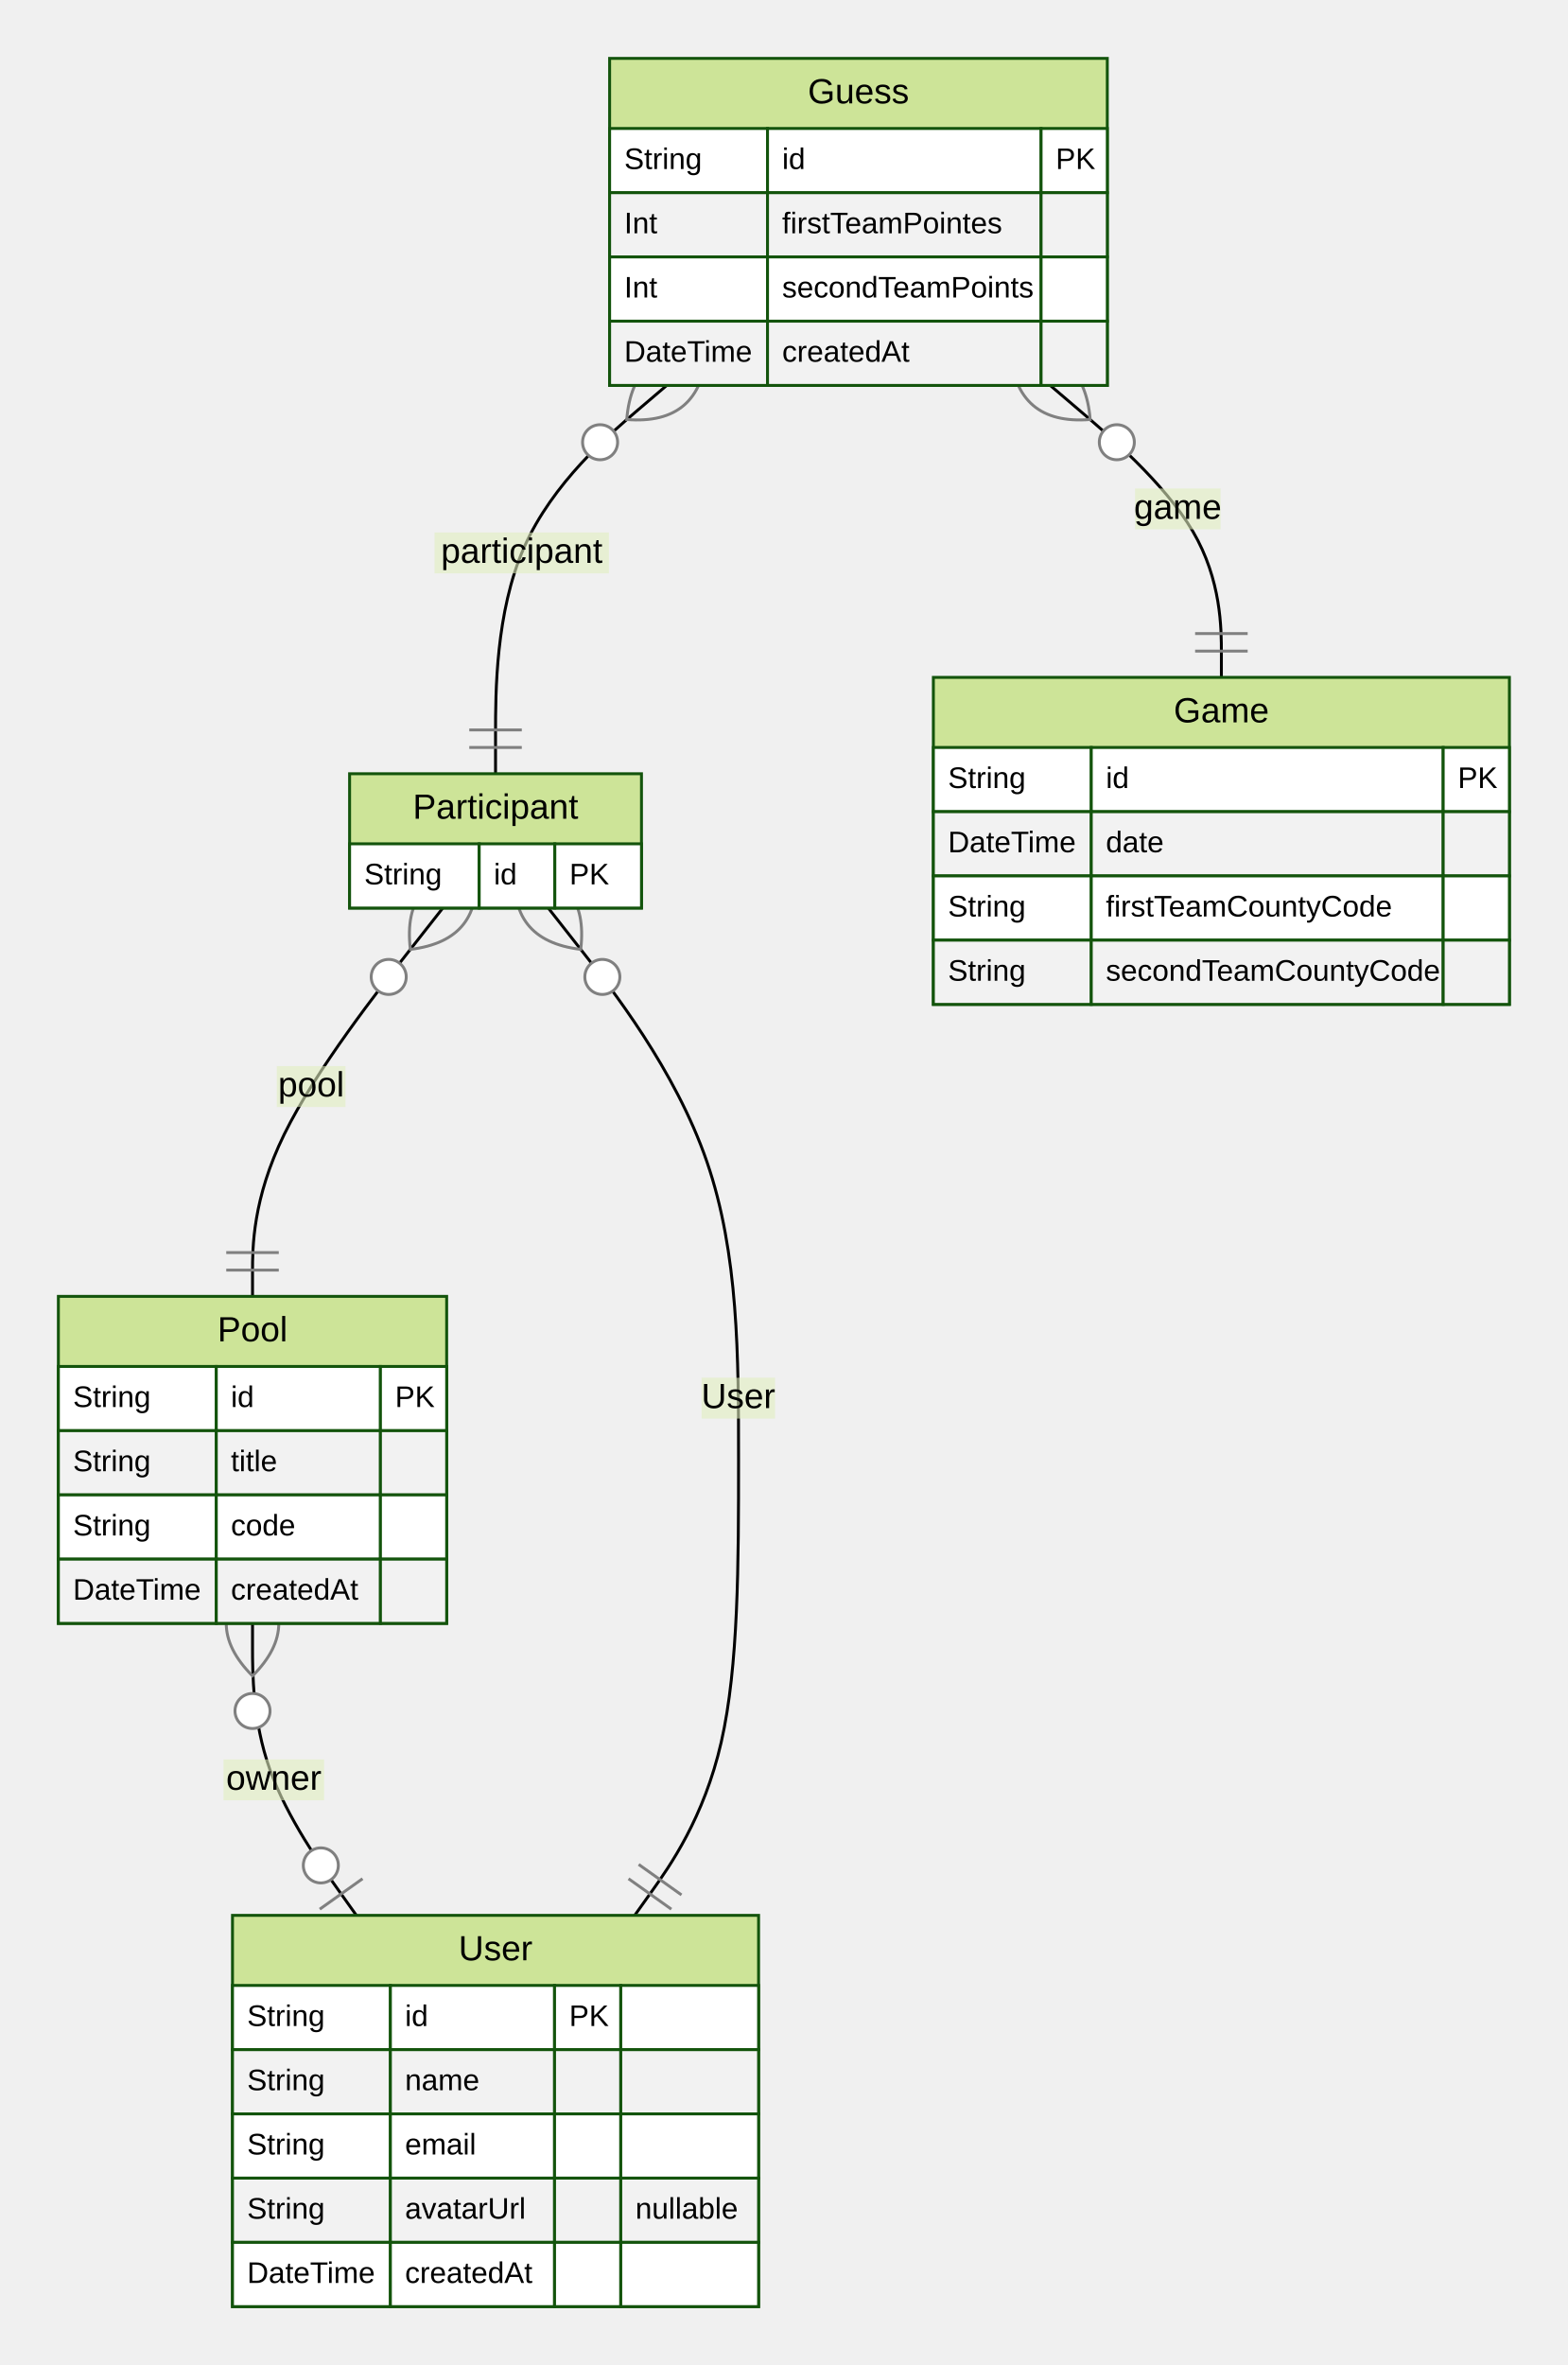
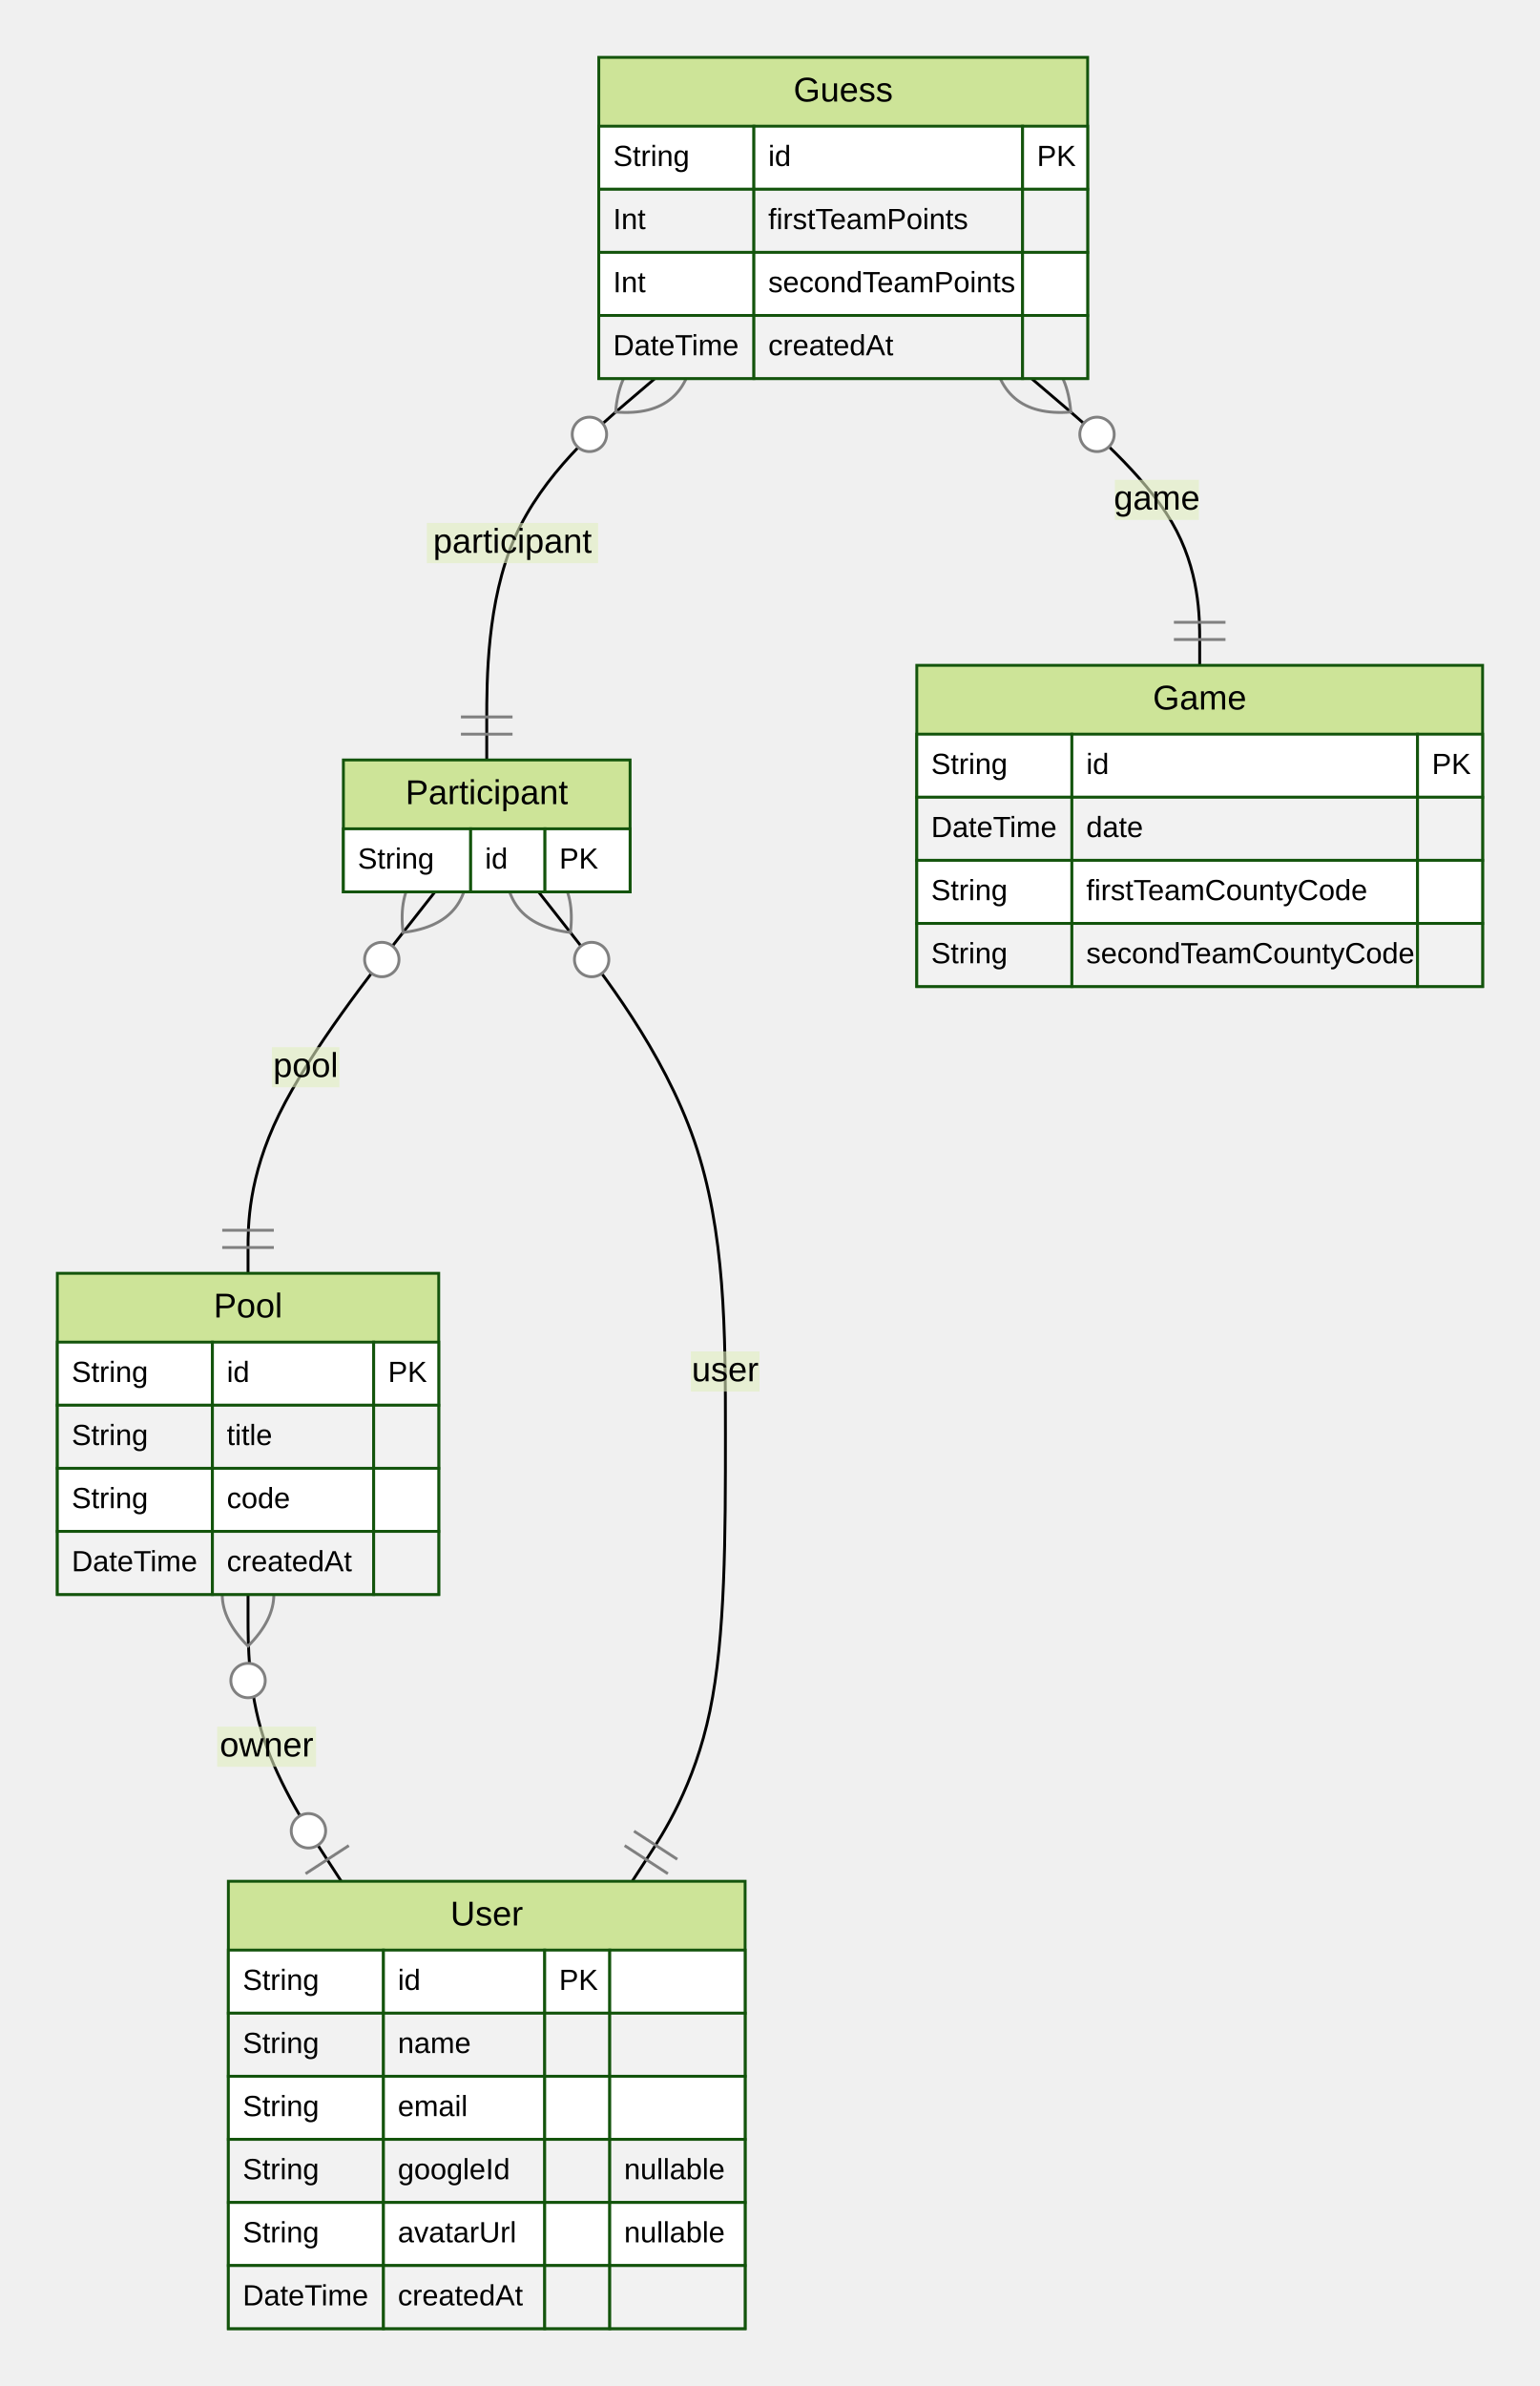
- <svg xmlns="http://www.w3.org/2000/svg" aria-labelledby="chart-title-mermaid-0 chart-desc-mermaid-0" role="img" viewBox="0 0 537.118 810" style="max-width: 537.118px; background-color: white;" width="100%" id="mermaid-0">
+ <svg xmlns="http://www.w3.org/2000/svg" aria-labelledby="chart-title-mermaid-0 chart-desc-mermaid-0" role="img" viewBox="0 0 537.118 832" style="max-width: 537.118px; background-color: white;" width="100%" id="mermaid-0">
  <style>#mermaid-0 {font-family:"trebuchet ms",verdana,arial,sans-serif;font-size:16px;fill:#000000;}#mermaid-0 .error-icon{fill:#552222;}#mermaid-0 .error-text{fill:#552222;stroke:#552222;}#mermaid-0 .edge-thickness-normal{stroke-width:2px;}#mermaid-0 .edge-thickness-thick{stroke-width:3.5px;}#mermaid-0 .edge-pattern-solid{stroke-dasharray:0;}#mermaid-0 .edge-pattern-dashed{stroke-dasharray:3;}#mermaid-0 .edge-pattern-dotted{stroke-dasharray:2;}#mermaid-0 .marker{fill:#000000;stroke:#000000;}#mermaid-0 .marker.cross{stroke:#000000;}#mermaid-0 svg{font-family:"trebuchet ms",verdana,arial,sans-serif;font-size:16px;}#mermaid-0 .entityBox{fill:#cde498;stroke:#13540c;}#mermaid-0 .attributeBoxOdd{fill:#ffffff;stroke:#13540c;}#mermaid-0 .attributeBoxEven{fill:#f2f2f2;stroke:#13540c;}#mermaid-0 .relationshipLabelBox{fill:hsl(78.158, 58.462%, 84.51%);opacity:0.7;background-color:hsl(78.158, 58.462%, 84.51%);}#mermaid-0 .relationshipLabelBox rect{opacity:0.5;}#mermaid-0 .relationshipLine{stroke:#000000;}#mermaid-0 :root{--mermaid-font-family:"trebuchet ms",verdana,arial,sans-serif;}</style>
  <g />
  <defs>
    <marker orient="auto" markerHeight="18" markerWidth="18" refY="9" refX="0" id="ONLY_ONE_START">
      <path d="M9,0 L9,18 M15,0 L15,18" fill="none" stroke="gray" />
    </marker>
  </defs>
  <defs>
    <marker orient="auto" markerHeight="18" markerWidth="18" refY="9" refX="18" id="ONLY_ONE_END">
      <path d="M3,0 L3,18 M9,0 L9,18" fill="none" stroke="gray" />
    </marker>
  </defs>
  <defs>
    <marker orient="auto" markerHeight="18" markerWidth="30" refY="9" refX="0" id="ZERO_OR_ONE_START">
      <circle r="6" cy="9" cx="21" fill="white" stroke="gray" />
      <path d="M9,0 L9,18" fill="none" stroke="gray" />
    </marker>
  </defs>
  <defs>
    <marker orient="auto" markerHeight="18" markerWidth="30" refY="9" refX="30" id="ZERO_OR_ONE_END">
      <circle r="6" cy="9" cx="9" fill="white" stroke="gray" />
      <path d="M21,0 L21,18" fill="none" stroke="gray" />
    </marker>
  </defs>
  <defs>
    <marker orient="auto" markerHeight="36" markerWidth="45" refY="18" refX="18" id="ONE_OR_MORE_START">
      <path d="M0,18 Q 18,0 36,18 Q 18,36 0,18 M42,9 L42,27" fill="none" stroke="gray" />
    </marker>
  </defs>
  <defs>
    <marker orient="auto" markerHeight="36" markerWidth="45" refY="18" refX="27" id="ONE_OR_MORE_END">
      <path d="M3,9 L3,27 M9,18 Q27,0 45,18 Q27,36 9,18" fill="none" stroke="gray" />
    </marker>
  </defs>
  <defs>
    <marker orient="auto" markerHeight="36" markerWidth="57" refY="18" refX="18" id="ZERO_OR_MORE_START">
      <circle r="6" cy="18" cx="48" fill="white" stroke="gray" />
      <path d="M0,18 Q18,0 36,18 Q18,36 0,18" fill="none" stroke="gray" />
    </marker>
  </defs>
  <defs>
    <marker orient="auto" markerHeight="36" markerWidth="57" refY="18" refX="39" id="ZERO_OR_MORE_END">
      <circle r="6" cy="18" cx="9" fill="white" stroke="gray" />
      <path d="M21,18 Q39,0 57,18 Q39,36 21,18" fill="none" stroke="gray" />
    </marker>
  </defs>
-   <path marker-start="url(#ZERO_OR_MORE_START)" marker-end="url(#ZERO_OR_ONE_END)" fill="none" stroke="gray" d="M86.513,556L86.513,564.333C86.513,572.667,86.513,589.333,92.443,606C98.373,622.667,110.233,639.333,116.163,647.667L122.093,656" class="er relationshipLine" />
-   <path marker-start="url(#ZERO_OR_MORE_START)" marker-end="url(#ONLY_ONE_END)" fill="none" stroke="gray" d="M187.835,311L198.7,324.833C209.565,338.667,231.296,366.333,242.161,397.833C253.026,429.333,253.026,464.667,253.026,500C253.026,535.333,253.026,570.667,247.096,596.667C241.167,622.667,229.307,639.333,223.377,647.667L217.447,656" class="er relationshipLine" />
+   <path marker-start="url(#ZERO_OR_MORE_START)" marker-end="url(#ZERO_OR_ONE_END)" fill="none" stroke="gray" d="M86.513,556L86.513,564.333C86.513,572.667,86.513,589.333,91.934,606C97.354,622.667,108.195,639.333,113.615,647.667L119.035,656" class="er relationshipLine" />
+   <path marker-start="url(#ZERO_OR_MORE_START)" marker-end="url(#ONLY_ONE_END)" fill="none" stroke="gray" d="M187.835,311L198.7,324.833C209.565,338.667,231.296,366.333,242.161,397.833C253.026,429.333,253.026,464.667,253.026,500C253.026,535.333,253.026,570.667,247.606,596.667C242.186,622.667,231.345,639.333,225.925,647.667L220.504,656" class="er relationshipLine" />
  <path marker-start="url(#ZERO_OR_MORE_START)" marker-end="url(#ONLY_ONE_END)" fill="none" stroke="gray" d="M151.705,311L140.839,324.833C129.974,338.667,108.244,366.333,97.378,388.5C86.513,410.667,86.513,427.333,86.513,435.667L86.513,444" class="er relationshipLine" />
  <path marker-start="url(#ZERO_OR_MORE_START)" marker-end="url(#ONLY_ONE_END)" fill="none" stroke="gray" d="M228.419,132L218.644,140.333C208.87,148.667,189.32,165.333,179.545,187.5C169.77,209.667,169.77,237.333,169.77,251.167L169.77,265" class="er relationshipLine" />
  <path marker-start="url(#ZERO_OR_MORE_START)" marker-end="url(#ONLY_ONE_END)" fill="none" stroke="gray" d="M359.794,132L369.569,140.333C379.344,148.667,398.894,165.333,408.669,182C418.444,198.667,418.444,215.333,418.444,223.667L418.444,232" class="er relationshipLine" />
  <g transform="translate(20,444 )" id="Pool">
    <rect height="112" width="133.026" y="0" x="0" stroke="gray" fill-opacity="100%" fill="honeydew" class="er entityBox" />
    <text transform="translate(66.51321,12)" style="font-family: &quot;trebuchet ms&quot;, verdana, arial, sans-serif;; font-size: 12px" text-anchor="middle" dominant-baseline="middle" y="0" x="0" id="entity-Pool" class="er entityLabel">Pool</text>
    <rect height="22" width="54.096" y="24" x="0" stroke="gray" fill-opacity="100%" fill="honeydew" class="er attributeBoxOdd" />
    <text transform="translate(5,35)" style="font-family: &quot;trebuchet ms&quot;, verdana, arial, sans-serif;; font-size: 10.2px" text-anchor="left" dominant-baseline="middle" y="0" x="0" id="entity-Pool-attr-1-type" class="er entityLabel">String</text>
    <rect height="22" width="56.243" y="24" x="54.096" stroke="gray" fill-opacity="100%" fill="honeydew" class="er attributeBoxOdd" />
    <text transform="translate(59.09555,35)" style="font-family: &quot;trebuchet ms&quot;, verdana, arial, sans-serif;; font-size: 10.2px" text-anchor="left" dominant-baseline="middle" y="0" x="0" id="entity-Pool-attr-1-name" class="er entityLabel">id</text>
    <rect height="22" width="22.688" y="24" x="110.339" stroke="gray" fill-opacity="100%" fill="honeydew" class="er attributeBoxOdd" />
    <text transform="translate(115.3387,35)" style="font-family: &quot;trebuchet ms&quot;, verdana, arial, sans-serif;; font-size: 10.2px" text-anchor="left" dominant-baseline="middle" y="0" x="0" id="entity-Pool-attr-1-key" class="er entityLabel">PK</text>
    <rect height="22" width="54.096" y="46" x="0" stroke="gray" fill-opacity="100%" fill="honeydew" class="er attributeBoxEven" />
    <text transform="translate(5,57)" style="font-family: &quot;trebuchet ms&quot;, verdana, arial, sans-serif;; font-size: 10.2px" text-anchor="left" dominant-baseline="middle" y="0" x="0" id="entity-Pool-attr-2-type" class="er entityLabel">String</text>
    <rect height="22" width="56.243" y="46" x="54.096" stroke="gray" fill-opacity="100%" fill="honeydew" class="er attributeBoxEven" />
    <text transform="translate(59.09555,57)" style="font-family: &quot;trebuchet ms&quot;, verdana, arial, sans-serif;; font-size: 10.2px" text-anchor="left" dominant-baseline="middle" y="0" x="0" id="entity-Pool-attr-2-name" class="er entityLabel">title</text>
    <rect height="22" width="22.688" y="46" x="110.339" stroke="gray" fill-opacity="100%" fill="honeydew" class="er attributeBoxEven" />
    <text transform="translate(115.3387,57)" style="font-family: &quot;trebuchet ms&quot;, verdana, arial, sans-serif;; font-size: 10.2px" text-anchor="left" dominant-baseline="middle" y="0" x="0" id="entity-Pool-attr-2-key" class="er entityLabel" />
    <rect height="22" width="54.096" y="68" x="0" stroke="gray" fill-opacity="100%" fill="honeydew" class="er attributeBoxOdd" />
    <text transform="translate(5,79)" style="font-family: &quot;trebuchet ms&quot;, verdana, arial, sans-serif;; font-size: 10.2px" text-anchor="left" dominant-baseline="middle" y="0" x="0" id="entity-Pool-attr-3-type" class="er entityLabel">String</text>
    <rect height="22" width="56.243" y="68" x="54.096" stroke="gray" fill-opacity="100%" fill="honeydew" class="er attributeBoxOdd" />
    <text transform="translate(59.09555,79)" style="font-family: &quot;trebuchet ms&quot;, verdana, arial, sans-serif;; font-size: 10.2px" text-anchor="left" dominant-baseline="middle" y="0" x="0" id="entity-Pool-attr-3-name" class="er entityLabel">code</text>
    <rect height="22" width="22.688" y="68" x="110.339" stroke="gray" fill-opacity="100%" fill="honeydew" class="er attributeBoxOdd" />
    <text transform="translate(115.3387,79)" style="font-family: &quot;trebuchet ms&quot;, verdana, arial, sans-serif;; font-size: 10.2px" text-anchor="left" dominant-baseline="middle" y="0" x="0" id="entity-Pool-attr-3-key" class="er entityLabel" />
    <rect height="22" width="54.096" y="90" x="0" stroke="gray" fill-opacity="100%" fill="honeydew" class="er attributeBoxEven" />
    <text transform="translate(5,101)" style="font-family: &quot;trebuchet ms&quot;, verdana, arial, sans-serif;; font-size: 10.2px" text-anchor="left" dominant-baseline="middle" y="0" x="0" id="entity-Pool-attr-4-type" class="er entityLabel">DateTime</text>
    <rect height="22" width="56.243" y="90" x="54.096" stroke="gray" fill-opacity="100%" fill="honeydew" class="er attributeBoxEven" />
    <text transform="translate(59.09555,101)" style="font-family: &quot;trebuchet ms&quot;, verdana, arial, sans-serif;; font-size: 10.2px" text-anchor="left" dominant-baseline="middle" y="0" x="0" id="entity-Pool-attr-4-name" class="er entityLabel">createdAt</text>
    <rect height="22" width="22.688" y="90" x="110.339" stroke="gray" fill-opacity="100%" fill="honeydew" class="er attributeBoxEven" />
    <text transform="translate(115.3387,101)" style="font-family: &quot;trebuchet ms&quot;, verdana, arial, sans-serif;; font-size: 10.2px" text-anchor="left" dominant-baseline="middle" y="0" x="0" id="entity-Pool-attr-4-key" class="er entityLabel" />
  </g>
  <g transform="translate(119.7698,265 )" id="Participant">
    <rect height="46" width="100" y="0" x="0" stroke="gray" fill-opacity="100%" fill="honeydew" class="er entityBox" />
    <text transform="translate(50,12)" style="font-family: &quot;trebuchet ms&quot;, verdana, arial, sans-serif;; font-size: 12px" text-anchor="middle" dominant-baseline="middle" y="0" x="0" id="entity-Participant" class="er entityLabel">Participant</text>
    <rect height="22" width="44.399" y="24" x="0" stroke="gray" fill-opacity="100%" fill="honeydew" class="er attributeBoxOdd" />
    <text transform="translate(5,35)" style="font-family: &quot;trebuchet ms&quot;, verdana, arial, sans-serif;; font-size: 10.2px" text-anchor="left" dominant-baseline="middle" y="0" x="0" id="entity-Participant-attr-1-type" class="er entityLabel">String</text>
    <rect height="22" width="25.911" y="24" x="44.399" stroke="gray" fill-opacity="100%" fill="honeydew" class="er attributeBoxOdd" />
    <text transform="translate(49.39862,35)" style="font-family: &quot;trebuchet ms&quot;, verdana, arial, sans-serif;; font-size: 10.2px" text-anchor="left" dominant-baseline="middle" y="0" x="0" id="entity-Participant-attr-1-name" class="er entityLabel">id</text>
    <rect height="22" width="29.69" y="24" x="70.31" stroke="gray" fill-opacity="100%" fill="honeydew" class="er attributeBoxOdd" />
    <text transform="translate(75.30976,35)" style="font-family: &quot;trebuchet ms&quot;, verdana, arial, sans-serif;; font-size: 10.2px" text-anchor="left" dominant-baseline="middle" y="0" x="0" id="entity-Participant-attr-1-key" class="er entityLabel">PK</text>
  </g>
  <g transform="translate(79.65034,656 )" id="User">
-     <rect height="134" width="180.239" y="0" x="0" stroke="gray" fill-opacity="100%" fill="honeydew" class="er entityBox" />
+     <rect height="156" width="180.239" y="0" x="0" stroke="gray" fill-opacity="100%" fill="honeydew" class="er entityBox" />
    <text transform="translate(90.11948,12)" style="font-family: &quot;trebuchet ms&quot;, verdana, arial, sans-serif;; font-size: 12px" text-anchor="middle" dominant-baseline="middle" y="0" x="0" id="entity-User" class="er entityLabel">User</text>
    <rect height="22" width="54.096" y="24" x="0" stroke="gray" fill-opacity="100%" fill="honeydew" class="er attributeBoxOdd" />
    <text transform="translate(5,35)" style="font-family: &quot;trebuchet ms&quot;, verdana, arial, sans-serif;; font-size: 10.2px" text-anchor="left" dominant-baseline="middle" y="0" x="0" id="entity-User-attr-1-type" class="er entityLabel">String</text>
    <rect height="22" width="56.243" y="24" x="54.096" stroke="gray" fill-opacity="100%" fill="honeydew" class="er attributeBoxOdd" />
    <text transform="translate(59.09555,35)" style="font-family: &quot;trebuchet ms&quot;, verdana, arial, sans-serif;; font-size: 10.2px" text-anchor="left" dominant-baseline="middle" y="0" x="0" id="entity-User-attr-1-name" class="er entityLabel">id</text>
    <rect height="22" width="22.688" y="24" x="110.339" stroke="gray" fill-opacity="100%" fill="honeydew" class="er attributeBoxOdd" />
    <text transform="translate(115.3387,35)" style="font-family: &quot;trebuchet ms&quot;, verdana, arial, sans-serif;; font-size: 10.2px" text-anchor="left" dominant-baseline="middle" y="0" x="0" id="entity-User-attr-1-key" class="er entityLabel">PK</text>
    <rect height="22" width="47.213" y="24" x="133.026" stroke="gray" fill-opacity="100%" fill="honeydew" class="er attributeBoxOdd" />
    <text transform="translate(138.0264,35)" style="font-family: &quot;trebuchet ms&quot;, verdana, arial, sans-serif;; font-size: 10.2px" text-anchor="left" dominant-baseline="middle" y="0" x="0" id="entity-User-attr-1-comment" class="er entityLabel" />
    <rect height="22" width="54.096" y="46" x="0" stroke="gray" fill-opacity="100%" fill="honeydew" class="er attributeBoxEven" />
    <text transform="translate(5,57)" style="font-family: &quot;trebuchet ms&quot;, verdana, arial, sans-serif;; font-size: 10.2px" text-anchor="left" dominant-baseline="middle" y="0" x="0" id="entity-User-attr-2-type" class="er entityLabel">String</text>
    <rect height="22" width="56.243" y="46" x="54.096" stroke="gray" fill-opacity="100%" fill="honeydew" class="er attributeBoxEven" />
    <text transform="translate(59.09555,57)" style="font-family: &quot;trebuchet ms&quot;, verdana, arial, sans-serif;; font-size: 10.2px" text-anchor="left" dominant-baseline="middle" y="0" x="0" id="entity-User-attr-2-name" class="er entityLabel">name</text>
    <rect height="22" width="22.688" y="46" x="110.339" stroke="gray" fill-opacity="100%" fill="honeydew" class="er attributeBoxEven" />
    <text transform="translate(115.3387,57)" style="font-family: &quot;trebuchet ms&quot;, verdana, arial, sans-serif;; font-size: 10.2px" text-anchor="left" dominant-baseline="middle" y="0" x="0" id="entity-User-attr-2-key" class="er entityLabel" />
    <rect height="22" width="47.213" y="46" x="133.026" stroke="gray" fill-opacity="100%" fill="honeydew" class="er attributeBoxEven" />
    <text transform="translate(138.0264,57)" style="font-family: &quot;trebuchet ms&quot;, verdana, arial, sans-serif;; font-size: 10.2px" text-anchor="left" dominant-baseline="middle" y="0" x="0" id="entity-User-attr-2-comment" class="er entityLabel" />
    <rect height="22" width="54.096" y="68" x="0" stroke="gray" fill-opacity="100%" fill="honeydew" class="er attributeBoxOdd" />
    <text transform="translate(5,79)" style="font-family: &quot;trebuchet ms&quot;, verdana, arial, sans-serif;; font-size: 10.2px" text-anchor="left" dominant-baseline="middle" y="0" x="0" id="entity-User-attr-3-type" class="er entityLabel">String</text>
    <rect height="22" width="56.243" y="68" x="54.096" stroke="gray" fill-opacity="100%" fill="honeydew" class="er attributeBoxOdd" />
    <text transform="translate(59.09555,79)" style="font-family: &quot;trebuchet ms&quot;, verdana, arial, sans-serif;; font-size: 10.2px" text-anchor="left" dominant-baseline="middle" y="0" x="0" id="entity-User-attr-3-name" class="er entityLabel">email</text>
    <rect height="22" width="22.688" y="68" x="110.339" stroke="gray" fill-opacity="100%" fill="honeydew" class="er attributeBoxOdd" />
    <text transform="translate(115.3387,79)" style="font-family: &quot;trebuchet ms&quot;, verdana, arial, sans-serif;; font-size: 10.2px" text-anchor="left" dominant-baseline="middle" y="0" x="0" id="entity-User-attr-3-key" class="er entityLabel" />
    <rect height="22" width="47.213" y="68" x="133.026" stroke="gray" fill-opacity="100%" fill="honeydew" class="er attributeBoxOdd" />
    <text transform="translate(138.0264,79)" style="font-family: &quot;trebuchet ms&quot;, verdana, arial, sans-serif;; font-size: 10.2px" text-anchor="left" dominant-baseline="middle" y="0" x="0" id="entity-User-attr-3-comment" class="er entityLabel" />
    <rect height="22" width="54.096" y="90" x="0" stroke="gray" fill-opacity="100%" fill="honeydew" class="er attributeBoxEven" />
    <text transform="translate(5,101)" style="font-family: &quot;trebuchet ms&quot;, verdana, arial, sans-serif;; font-size: 10.2px" text-anchor="left" dominant-baseline="middle" y="0" x="0" id="entity-User-attr-4-type" class="er entityLabel">String</text>
    <rect height="22" width="56.243" y="90" x="54.096" stroke="gray" fill-opacity="100%" fill="honeydew" class="er attributeBoxEven" />
-     <text transform="translate(59.09555,101)" style="font-family: &quot;trebuchet ms&quot;, verdana, arial, sans-serif;; font-size: 10.2px" text-anchor="left" dominant-baseline="middle" y="0" x="0" id="entity-User-attr-4-name" class="er entityLabel">avatarUrl</text>
+     <text transform="translate(59.09555,101)" style="font-family: &quot;trebuchet ms&quot;, verdana, arial, sans-serif;; font-size: 10.2px" text-anchor="left" dominant-baseline="middle" y="0" x="0" id="entity-User-attr-4-name" class="er entityLabel">googleId</text>
    <rect height="22" width="22.688" y="90" x="110.339" stroke="gray" fill-opacity="100%" fill="honeydew" class="er attributeBoxEven" />
    <text transform="translate(115.3387,101)" style="font-family: &quot;trebuchet ms&quot;, verdana, arial, sans-serif;; font-size: 10.2px" text-anchor="left" dominant-baseline="middle" y="0" x="0" id="entity-User-attr-4-key" class="er entityLabel" />
    <rect height="22" width="47.213" y="90" x="133.026" stroke="gray" fill-opacity="100%" fill="honeydew" class="er attributeBoxEven" />
    <text transform="translate(138.0264,101)" style="font-family: &quot;trebuchet ms&quot;, verdana, arial, sans-serif;; font-size: 10.2px" text-anchor="left" dominant-baseline="middle" y="0" x="0" id="entity-User-attr-4-comment" class="er entityLabel">nullable</text>
    <rect height="22" width="54.096" y="112" x="0" stroke="gray" fill-opacity="100%" fill="honeydew" class="er attributeBoxOdd" />
-     <text transform="translate(5,123)" style="font-family: &quot;trebuchet ms&quot;, verdana, arial, sans-serif;; font-size: 10.2px" text-anchor="left" dominant-baseline="middle" y="0" x="0" id="entity-User-attr-5-type" class="er entityLabel">DateTime</text>
+     <text transform="translate(5,123)" style="font-family: &quot;trebuchet ms&quot;, verdana, arial, sans-serif;; font-size: 10.2px" text-anchor="left" dominant-baseline="middle" y="0" x="0" id="entity-User-attr-5-type" class="er entityLabel">String</text>
    <rect height="22" width="56.243" y="112" x="54.096" stroke="gray" fill-opacity="100%" fill="honeydew" class="er attributeBoxOdd" />
-     <text transform="translate(59.09555,123)" style="font-family: &quot;trebuchet ms&quot;, verdana, arial, sans-serif;; font-size: 10.2px" text-anchor="left" dominant-baseline="middle" y="0" x="0" id="entity-User-attr-5-name" class="er entityLabel">createdAt</text>
+     <text transform="translate(59.09555,123)" style="font-family: &quot;trebuchet ms&quot;, verdana, arial, sans-serif;; font-size: 10.2px" text-anchor="left" dominant-baseline="middle" y="0" x="0" id="entity-User-attr-5-name" class="er entityLabel">avatarUrl</text>
    <rect height="22" width="22.688" y="112" x="110.339" stroke="gray" fill-opacity="100%" fill="honeydew" class="er attributeBoxOdd" />
    <text transform="translate(115.3387,123)" style="font-family: &quot;trebuchet ms&quot;, verdana, arial, sans-serif;; font-size: 10.2px" text-anchor="left" dominant-baseline="middle" y="0" x="0" id="entity-User-attr-5-key" class="er entityLabel" />
    <rect height="22" width="47.213" y="112" x="133.026" stroke="gray" fill-opacity="100%" fill="honeydew" class="er attributeBoxOdd" />
-     <text transform="translate(138.0264,123)" style="font-family: &quot;trebuchet ms&quot;, verdana, arial, sans-serif;; font-size: 10.2px" text-anchor="left" dominant-baseline="middle" y="0" x="0" id="entity-User-attr-5-comment" class="er entityLabel" />
+     <text transform="translate(138.0264,123)" style="font-family: &quot;trebuchet ms&quot;, verdana, arial, sans-serif;; font-size: 10.2px" text-anchor="left" dominant-baseline="middle" y="0" x="0" id="entity-User-attr-5-comment" class="er entityLabel">nullable</text>
+     <rect height="22" width="54.096" y="134" x="0" stroke="gray" fill-opacity="100%" fill="honeydew" class="er attributeBoxEven" />
+     <text transform="translate(5,145)" style="font-family: &quot;trebuchet ms&quot;, verdana, arial, sans-serif;; font-size: 10.2px" text-anchor="left" dominant-baseline="middle" y="0" x="0" id="entity-User-attr-6-type" class="er entityLabel">DateTime</text>
+     <rect height="22" width="56.243" y="134" x="54.096" stroke="gray" fill-opacity="100%" fill="honeydew" class="er attributeBoxEven" />
+     <text transform="translate(59.09555,145)" style="font-family: &quot;trebuchet ms&quot;, verdana, arial, sans-serif;; font-size: 10.2px" text-anchor="left" dominant-baseline="middle" y="0" x="0" id="entity-User-attr-6-name" class="er entityLabel">createdAt</text>
+     <rect height="22" width="22.688" y="134" x="110.339" stroke="gray" fill-opacity="100%" fill="honeydew" class="er attributeBoxEven" />
+     <text transform="translate(115.3387,145)" style="font-family: &quot;trebuchet ms&quot;, verdana, arial, sans-serif;; font-size: 10.2px" text-anchor="left" dominant-baseline="middle" y="0" x="0" id="entity-User-attr-6-key" class="er entityLabel" />
+     <rect height="22" width="47.213" y="134" x="133.026" stroke="gray" fill-opacity="100%" fill="honeydew" class="er attributeBoxEven" />
+     <text transform="translate(138.0264,145)" style="font-family: &quot;trebuchet ms&quot;, verdana, arial, sans-serif;; font-size: 10.2px" text-anchor="left" dominant-baseline="middle" y="0" x="0" id="entity-User-attr-6-comment" class="er entityLabel" />
  </g>
  <g transform="translate(319.7698,232 )" id="Game">
    <rect height="112" width="197.348" y="0" x="0" stroke="gray" fill-opacity="100%" fill="honeydew" class="er entityBox" />
    <text transform="translate(98.67402,12)" style="font-family: &quot;trebuchet ms&quot;, verdana, arial, sans-serif;; font-size: 12px" text-anchor="middle" dominant-baseline="middle" y="0" x="0" id="entity-Game" class="er entityLabel">Game</text>
    <rect height="22" width="54.096" y="24" x="0" stroke="gray" fill-opacity="100%" fill="honeydew" class="er attributeBoxOdd" />
    <text transform="translate(5,35)" style="font-family: &quot;trebuchet ms&quot;, verdana, arial, sans-serif;; font-size: 10.2px" text-anchor="left" dominant-baseline="middle" y="0" x="0" id="entity-Game-attr-1-type" class="er entityLabel">String</text>
    <rect height="22" width="120.565" y="24" x="54.096" stroke="gray" fill-opacity="100%" fill="honeydew" class="er attributeBoxOdd" />
    <text transform="translate(59.09555,35)" style="font-family: &quot;trebuchet ms&quot;, verdana, arial, sans-serif;; font-size: 10.2px" text-anchor="left" dominant-baseline="middle" y="0" x="0" id="entity-Game-attr-1-name" class="er entityLabel">id</text>
    <rect height="22" width="22.688" y="24" x="174.66" stroke="gray" fill-opacity="100%" fill="honeydew" class="er attributeBoxOdd" />
    <text transform="translate(179.6604,35)" style="font-family: &quot;trebuchet ms&quot;, verdana, arial, sans-serif;; font-size: 10.2px" text-anchor="left" dominant-baseline="middle" y="0" x="0" id="entity-Game-attr-1-key" class="er entityLabel">PK</text>
    <rect height="22" width="54.096" y="46" x="0" stroke="gray" fill-opacity="100%" fill="honeydew" class="er attributeBoxEven" />
    <text transform="translate(5,57)" style="font-family: &quot;trebuchet ms&quot;, verdana, arial, sans-serif;; font-size: 10.2px" text-anchor="left" dominant-baseline="middle" y="0" x="0" id="entity-Game-attr-2-type" class="er entityLabel">DateTime</text>
    <rect height="22" width="120.565" y="46" x="54.096" stroke="gray" fill-opacity="100%" fill="honeydew" class="er attributeBoxEven" />
    <text transform="translate(59.09555,57)" style="font-family: &quot;trebuchet ms&quot;, verdana, arial, sans-serif;; font-size: 10.2px" text-anchor="left" dominant-baseline="middle" y="0" x="0" id="entity-Game-attr-2-name" class="er entityLabel">date</text>
    <rect height="22" width="22.688" y="46" x="174.66" stroke="gray" fill-opacity="100%" fill="honeydew" class="er attributeBoxEven" />
    <text transform="translate(179.6604,57)" style="font-family: &quot;trebuchet ms&quot;, verdana, arial, sans-serif;; font-size: 10.2px" text-anchor="left" dominant-baseline="middle" y="0" x="0" id="entity-Game-attr-2-key" class="er entityLabel" />
    <rect height="22" width="54.096" y="68" x="0" stroke="gray" fill-opacity="100%" fill="honeydew" class="er attributeBoxOdd" />
    <text transform="translate(5,79)" style="font-family: &quot;trebuchet ms&quot;, verdana, arial, sans-serif;; font-size: 10.2px" text-anchor="left" dominant-baseline="middle" y="0" x="0" id="entity-Game-attr-3-type" class="er entityLabel">String</text>
    <rect height="22" width="120.565" y="68" x="54.096" stroke="gray" fill-opacity="100%" fill="honeydew" class="er attributeBoxOdd" />
    <text transform="translate(59.09555,79)" style="font-family: &quot;trebuchet ms&quot;, verdana, arial, sans-serif;; font-size: 10.2px" text-anchor="left" dominant-baseline="middle" y="0" x="0" id="entity-Game-attr-3-name" class="er entityLabel">firstTeamCountyCode</text>
    <rect height="22" width="22.688" y="68" x="174.66" stroke="gray" fill-opacity="100%" fill="honeydew" class="er attributeBoxOdd" />
    <text transform="translate(179.6604,79)" style="font-family: &quot;trebuchet ms&quot;, verdana, arial, sans-serif;; font-size: 10.2px" text-anchor="left" dominant-baseline="middle" y="0" x="0" id="entity-Game-attr-3-key" class="er entityLabel" />
    <rect height="22" width="54.096" y="90" x="0" stroke="gray" fill-opacity="100%" fill="honeydew" class="er attributeBoxEven" />
    <text transform="translate(5,101)" style="font-family: &quot;trebuchet ms&quot;, verdana, arial, sans-serif;; font-size: 10.2px" text-anchor="left" dominant-baseline="middle" y="0" x="0" id="entity-Game-attr-4-type" class="er entityLabel">String</text>
    <rect height="22" width="120.565" y="90" x="54.096" stroke="gray" fill-opacity="100%" fill="honeydew" class="er attributeBoxEven" />
    <text transform="translate(59.09555,101)" style="font-family: &quot;trebuchet ms&quot;, verdana, arial, sans-serif;; font-size: 10.2px" text-anchor="left" dominant-baseline="middle" y="0" x="0" id="entity-Game-attr-4-name" class="er entityLabel">secondTeamCountyCode</text>
    <rect height="22" width="22.688" y="90" x="174.66" stroke="gray" fill-opacity="100%" fill="honeydew" class="er attributeBoxEven" />
    <text transform="translate(179.6604,101)" style="font-family: &quot;trebuchet ms&quot;, verdana, arial, sans-serif;; font-size: 10.2px" text-anchor="left" dominant-baseline="middle" y="0" x="0" id="entity-Game-attr-4-key" class="er entityLabel" />
  </g>
  <g transform="translate(208.8546,20 )" id="Guess">
    <rect height="112" width="170.504" y="0" x="0" stroke="gray" fill-opacity="100%" fill="honeydew" class="er entityBox" />
    <text transform="translate(85.2522,12)" style="font-family: &quot;trebuchet ms&quot;, verdana, arial, sans-serif;; font-size: 12px" text-anchor="middle" dominant-baseline="middle" y="0" x="0" id="entity-Guess" class="er entityLabel">Guess</text>
    <rect height="22" width="54.096" y="24" x="0" stroke="gray" fill-opacity="100%" fill="honeydew" class="er attributeBoxOdd" />
    <text transform="translate(5,35)" style="font-family: &quot;trebuchet ms&quot;, verdana, arial, sans-serif;; font-size: 10.2px" text-anchor="left" dominant-baseline="middle" y="0" x="0" id="entity-Guess-attr-1-type" class="er entityLabel">String</text>
    <rect height="22" width="93.721" y="24" x="54.096" stroke="gray" fill-opacity="100%" fill="honeydew" class="er attributeBoxOdd" />
    <text transform="translate(59.09555,35)" style="font-family: &quot;trebuchet ms&quot;, verdana, arial, sans-serif;; font-size: 10.2px" text-anchor="left" dominant-baseline="middle" y="0" x="0" id="entity-Guess-attr-1-name" class="er entityLabel">id</text>
    <rect height="22" width="22.688" y="24" x="147.817" stroke="gray" fill-opacity="100%" fill="honeydew" class="er attributeBoxOdd" />
    <text transform="translate(152.8167,35)" style="font-family: &quot;trebuchet ms&quot;, verdana, arial, sans-serif;; font-size: 10.2px" text-anchor="left" dominant-baseline="middle" y="0" x="0" id="entity-Guess-attr-1-key" class="er entityLabel">PK</text>
    <rect height="22" width="54.096" y="46" x="0" stroke="gray" fill-opacity="100%" fill="honeydew" class="er attributeBoxEven" />
    <text transform="translate(5,57)" style="font-family: &quot;trebuchet ms&quot;, verdana, arial, sans-serif;; font-size: 10.2px" text-anchor="left" dominant-baseline="middle" y="0" x="0" id="entity-Guess-attr-2-type" class="er entityLabel">Int</text>
    <rect height="22" width="93.721" y="46" x="54.096" stroke="gray" fill-opacity="100%" fill="honeydew" class="er attributeBoxEven" />
-     <text transform="translate(59.09555,57)" style="font-family: &quot;trebuchet ms&quot;, verdana, arial, sans-serif;; font-size: 10.2px" text-anchor="left" dominant-baseline="middle" y="0" x="0" id="entity-Guess-attr-2-name" class="er entityLabel">firstTeamPointes</text>
+     <text transform="translate(59.09555,57)" style="font-family: &quot;trebuchet ms&quot;, verdana, arial, sans-serif;; font-size: 10.2px" text-anchor="left" dominant-baseline="middle" y="0" x="0" id="entity-Guess-attr-2-name" class="er entityLabel">firstTeamPoints</text>
    <rect height="22" width="22.688" y="46" x="147.817" stroke="gray" fill-opacity="100%" fill="honeydew" class="er attributeBoxEven" />
    <text transform="translate(152.8167,57)" style="font-family: &quot;trebuchet ms&quot;, verdana, arial, sans-serif;; font-size: 10.2px" text-anchor="left" dominant-baseline="middle" y="0" x="0" id="entity-Guess-attr-2-key" class="er entityLabel" />
    <rect height="22" width="54.096" y="68" x="0" stroke="gray" fill-opacity="100%" fill="honeydew" class="er attributeBoxOdd" />
    <text transform="translate(5,79)" style="font-family: &quot;trebuchet ms&quot;, verdana, arial, sans-serif;; font-size: 10.2px" text-anchor="left" dominant-baseline="middle" y="0" x="0" id="entity-Guess-attr-3-type" class="er entityLabel">Int</text>
    <rect height="22" width="93.721" y="68" x="54.096" stroke="gray" fill-opacity="100%" fill="honeydew" class="er attributeBoxOdd" />
    <text transform="translate(59.09555,79)" style="font-family: &quot;trebuchet ms&quot;, verdana, arial, sans-serif;; font-size: 10.2px" text-anchor="left" dominant-baseline="middle" y="0" x="0" id="entity-Guess-attr-3-name" class="er entityLabel">secondTeamPoints</text>
    <rect height="22" width="22.688" y="68" x="147.817" stroke="gray" fill-opacity="100%" fill="honeydew" class="er attributeBoxOdd" />
    <text transform="translate(152.8167,79)" style="font-family: &quot;trebuchet ms&quot;, verdana, arial, sans-serif;; font-size: 10.2px" text-anchor="left" dominant-baseline="middle" y="0" x="0" id="entity-Guess-attr-3-key" class="er entityLabel" />
    <rect height="22" width="54.096" y="90" x="0" stroke="gray" fill-opacity="100%" fill="honeydew" class="er attributeBoxEven" />
    <text transform="translate(5,101)" style="font-family: &quot;trebuchet ms&quot;, verdana, arial, sans-serif;; font-size: 10.2px" text-anchor="left" dominant-baseline="middle" y="0" x="0" id="entity-Guess-attr-4-type" class="er entityLabel">DateTime</text>
    <rect height="22" width="93.721" y="90" x="54.096" stroke="gray" fill-opacity="100%" fill="honeydew" class="er attributeBoxEven" />
    <text transform="translate(59.09555,101)" style="font-family: &quot;trebuchet ms&quot;, verdana, arial, sans-serif;; font-size: 10.2px" text-anchor="left" dominant-baseline="middle" y="0" x="0" id="entity-Guess-attr-4-name" class="er entityLabel">createdAt</text>
    <rect height="22" width="22.688" y="90" x="147.817" stroke="gray" fill-opacity="100%" fill="honeydew" class="er attributeBoxEven" />
    <text transform="translate(152.8167,101)" style="font-family: &quot;trebuchet ms&quot;, verdana, arial, sans-serif;; font-size: 10.2px" text-anchor="left" dominant-baseline="middle" y="0" x="0" id="entity-Guess-attr-4-key" class="er entityLabel" />
  </g>
-   <rect fill-opacity="85%" fill="white" height="14" width="34.471" y="602.592" x="76.574" class="er relationshipLabelBox" />
-   <text style="font-family: &quot;trebuchet ms&quot;, verdana, arial, sans-serif;; font-size: 12px" dominant-baseline="middle" text-anchor="middle" y="609.592" x="93.81" id="rel1" class="er relationshipLabel">owner</text>
-   <rect fill-opacity="85%" fill="white" height="14" width="25.184" y="471.862" x="240.348" class="er relationshipLabelBox" />
-   <text style="font-family: &quot;trebuchet ms&quot;, verdana, arial, sans-serif;; font-size: 12px" dominant-baseline="middle" text-anchor="middle" y="478.862" x="252.94" id="rel2" class="er relationshipLabel">User</text>
+   <rect fill-opacity="85%" fill="white" height="14" width="34.471" y="602.078" x="75.759" class="er relationshipLabelBox" />
+   <text style="font-family: &quot;trebuchet ms&quot;, verdana, arial, sans-serif;; font-size: 12px" dominant-baseline="middle" text-anchor="middle" y="609.078" x="92.994" id="rel1" class="er relationshipLabel">owner</text>
+   <rect fill-opacity="85%" fill="white" height="14" width="23.959" y="471.248" x="240.952" class="er relationshipLabelBox" />
+   <text style="font-family: &quot;trebuchet ms&quot;, verdana, arial, sans-serif;; font-size: 12px" dominant-baseline="middle" text-anchor="middle" y="478.248" x="252.932" id="rel2" class="er relationshipLabel">user</text>
  <rect fill-opacity="85%" fill="white" height="14" width="23.564" y="365.133" x="94.824" class="er relationshipLabelBox" />
  <text style="font-family: &quot;trebuchet ms&quot;, verdana, arial, sans-serif;; font-size: 12px" dominant-baseline="middle" text-anchor="middle" y="372.133" x="106.606" id="rel3" class="er relationshipLabel">pool</text>
  <rect fill-opacity="85%" fill="white" height="14" width="59.744" y="182.37" x="148.876" class="er relationshipLabelBox" />
  <text style="font-family: &quot;trebuchet ms&quot;, verdana, arial, sans-serif;; font-size: 12px" dominant-baseline="middle" text-anchor="middle" y="189.37" x="178.748" id="rel4" class="er relationshipLabel">participant</text>
  <rect fill-opacity="85%" fill="white" height="14" width="29.289" y="167.303" x="388.863" class="er relationshipLabelBox" />
  <text style="font-family: &quot;trebuchet ms&quot;, verdana, arial, sans-serif;; font-size: 12px" dominant-baseline="middle" text-anchor="middle" y="174.303" x="403.508" id="rel5" class="er relationshipLabel">game</text>
</svg>
